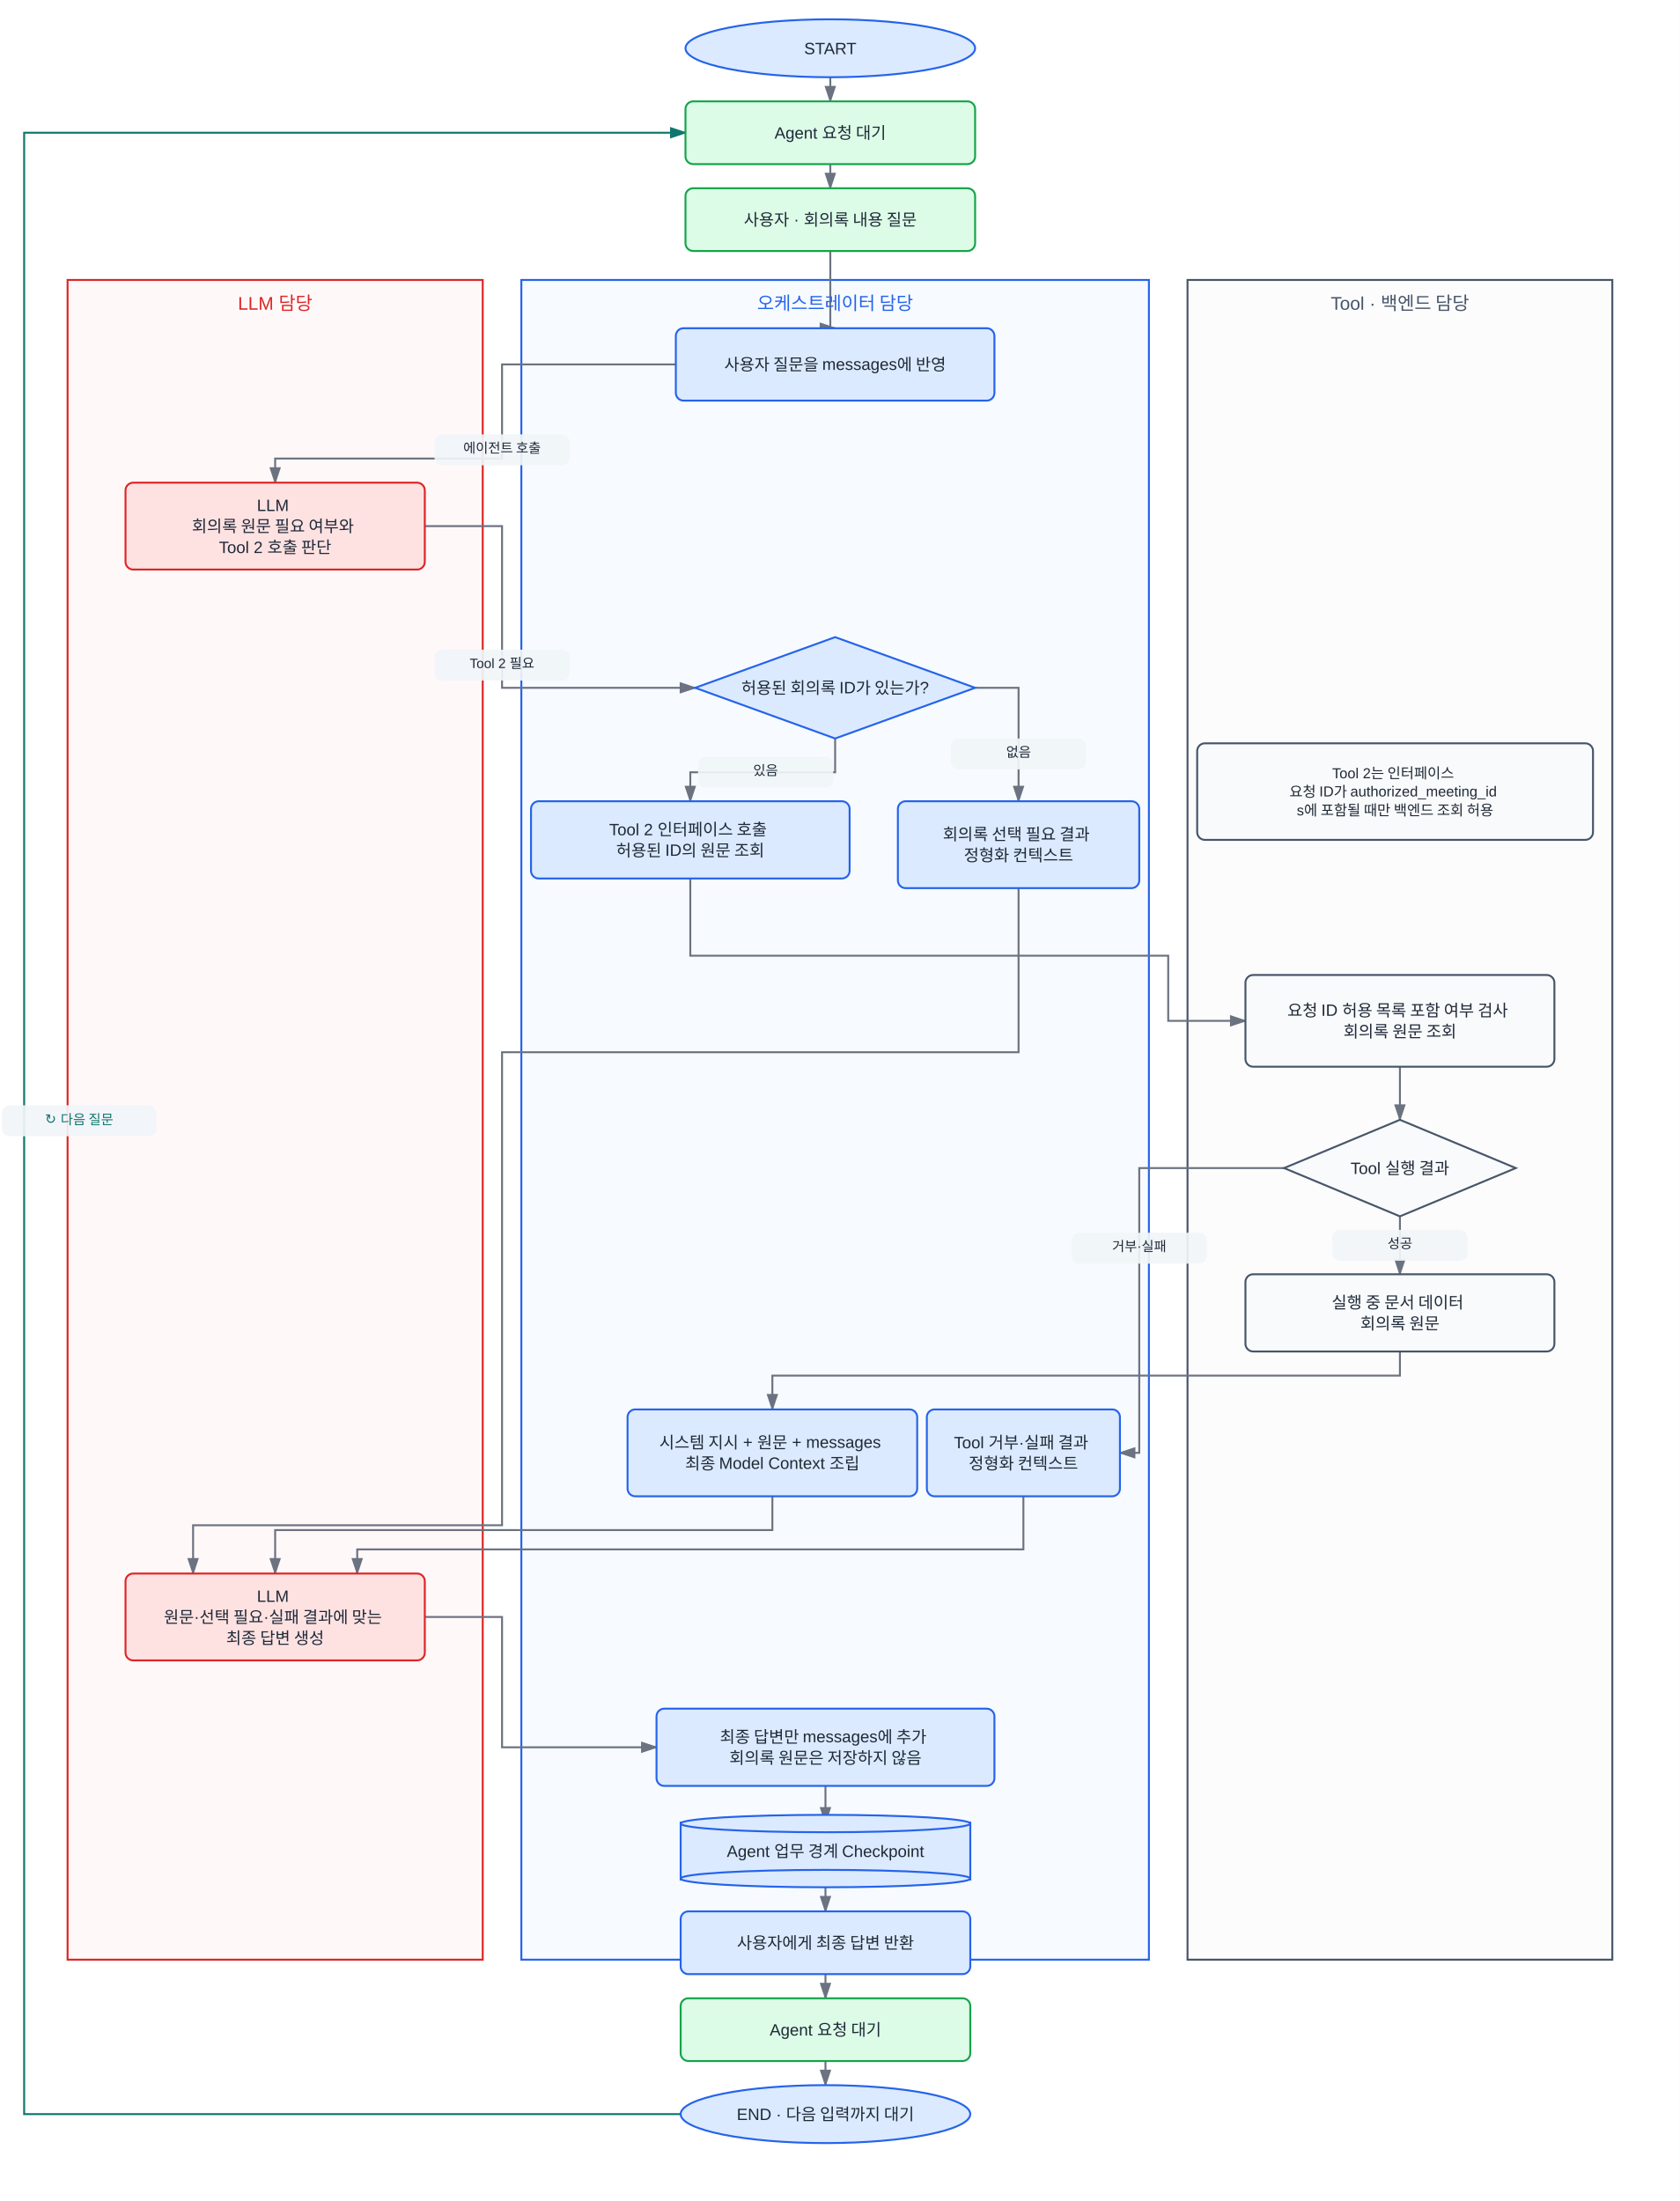
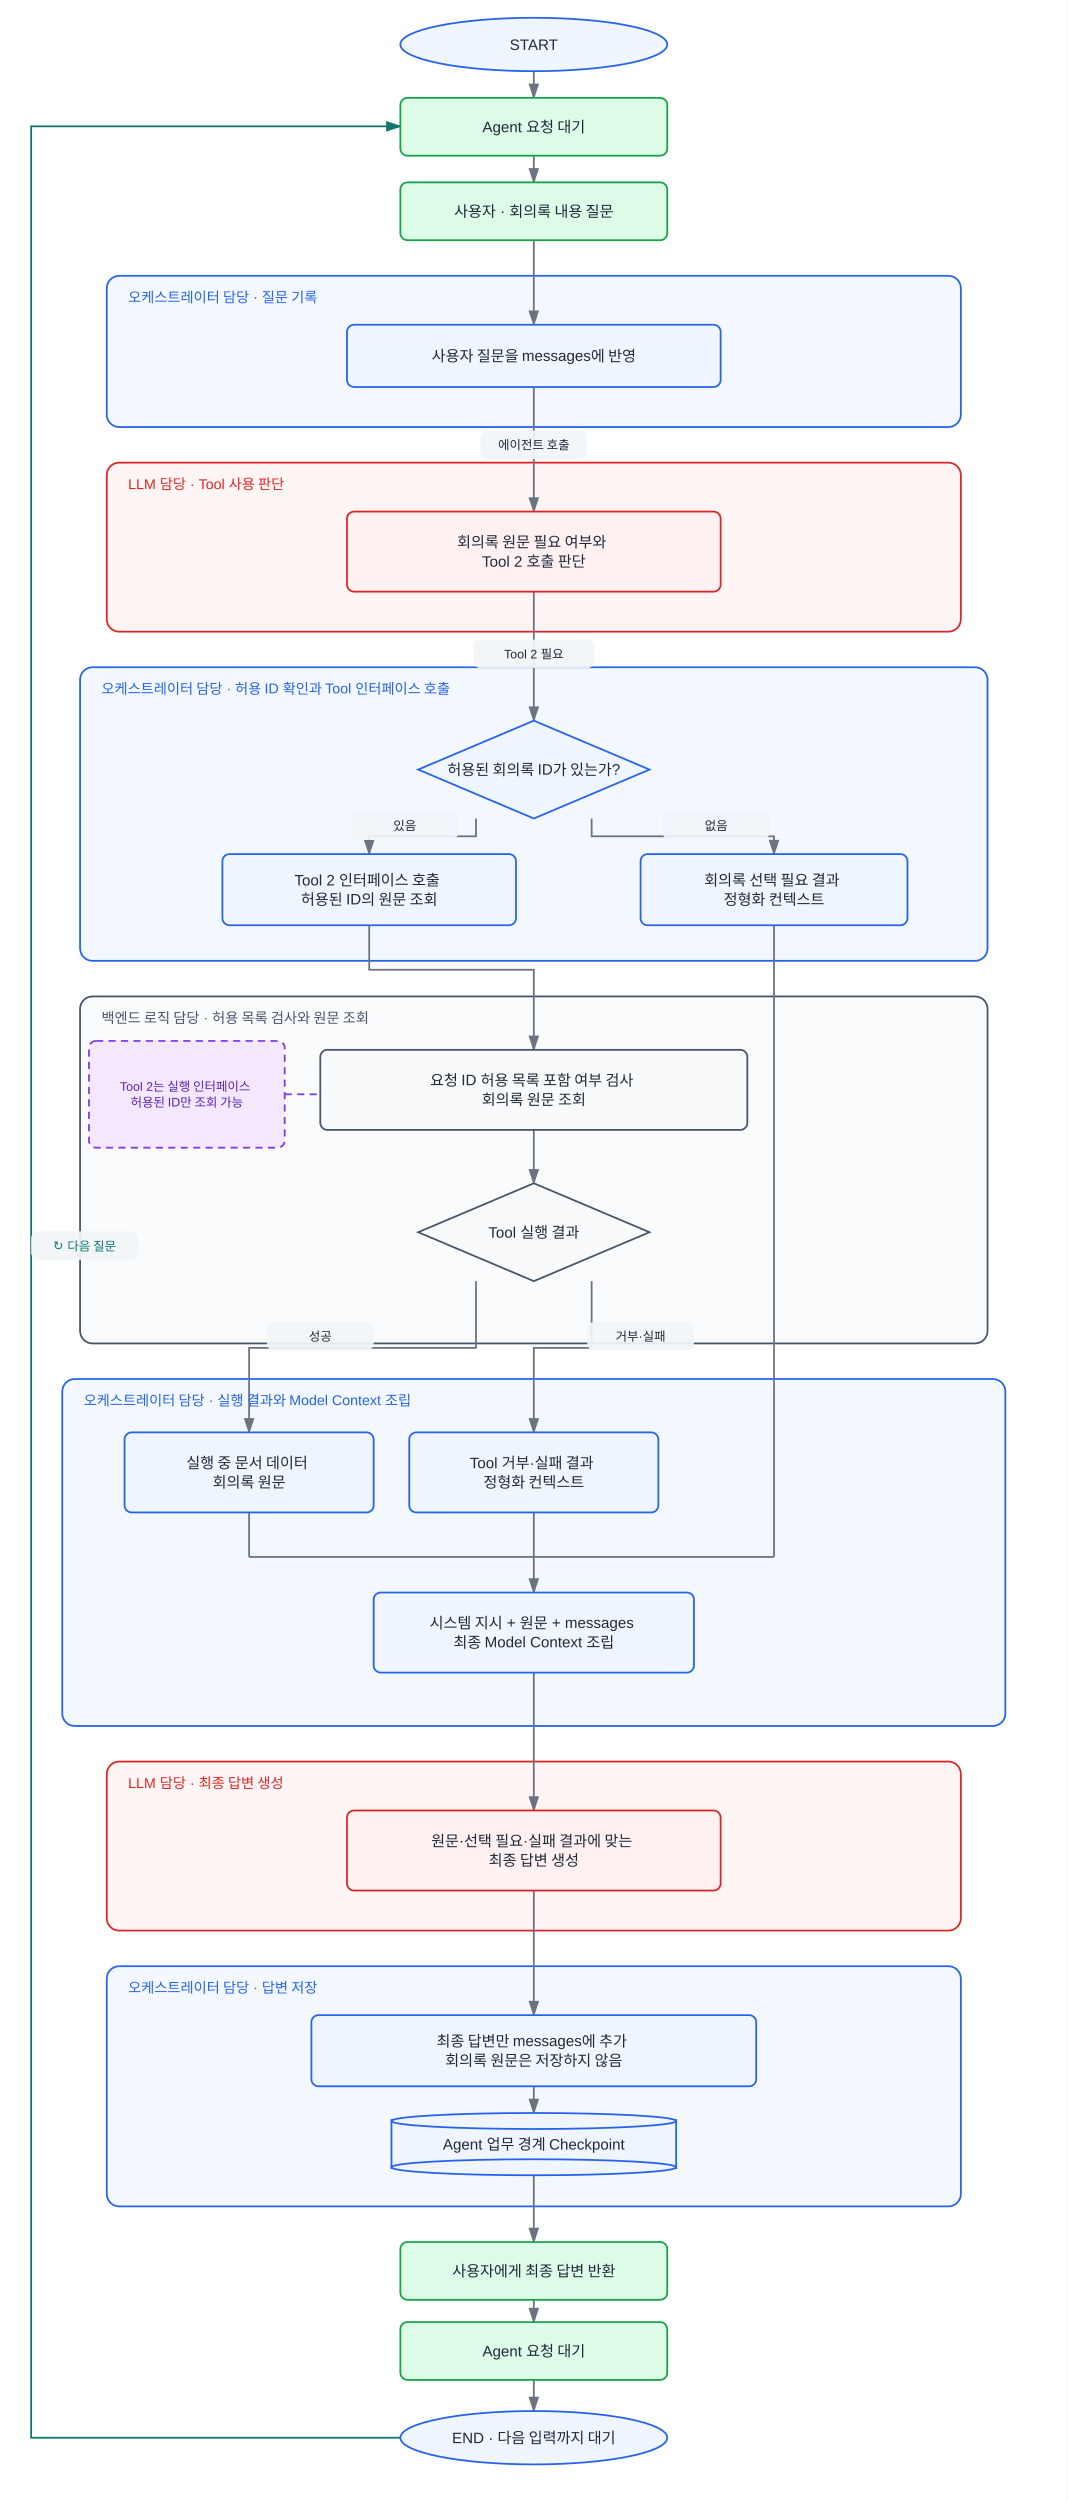
- <svg xmlns="http://www.w3.org/2000/svg" width="1740" height="2280" viewBox="0 0 1740 2280">
+ <svg xmlns="http://www.w3.org/2000/svg" width="1200" height="2810" viewBox="0 0 1200 2810">
  <defs>
-     <marker id="a6b7280" markerWidth="10" markerHeight="10" refX="8" refY="3" orient="auto">
+     <marker id="m-6b7280" markerWidth="10" markerHeight="10" refX="8" refY="3" orient="auto">
      <path d="M0 0L0 6L9 3z" fill="#6b7280" />
    </marker>
-     <marker id="a2563eb" markerWidth="10" markerHeight="10" refX="8" refY="3" orient="auto">
+     <marker id="m-dc2626" markerWidth="10" markerHeight="10" refX="8" refY="3" orient="auto">
+       <path d="M0 0L0 6L9 3z" fill="#dc2626" />
+     </marker>
+     <marker id="m-2563eb" markerWidth="10" markerHeight="10" refX="8" refY="3" orient="auto">
      <path d="M0 0L0 6L9 3z" fill="#2563eb" />
    </marker>
-     <marker id="adc2626" markerWidth="10" markerHeight="10" refX="8" refY="3" orient="auto">
-       <path d="M0 0L0 6L9 3z" fill="#dc2626" />
-     </marker>
-     <marker id="a16a34a" markerWidth="10" markerHeight="10" refX="8" refY="3" orient="auto">
+     <marker id="m-475569" markerWidth="10" markerHeight="10" refX="8" refY="3" orient="auto">
+       <path d="M0 0L0 6L9 3z" fill="#475569" />
+     </marker>
+     <marker id="m-16a34a" markerWidth="10" markerHeight="10" refX="8" refY="3" orient="auto">
      <path d="M0 0L0 6L9 3z" fill="#16a34a" />
    </marker>
-     <marker id="ad97706" markerWidth="10" markerHeight="10" refX="8" refY="3" orient="auto">
+     <marker id="m-d97706" markerWidth="10" markerHeight="10" refX="8" refY="3" orient="auto">
      <path d="M0 0L0 6L9 3z" fill="#d97706" />
    </marker>
-     <marker id="af97316" markerWidth="10" markerHeight="10" refX="8" refY="3" orient="auto">
-       <path d="M0 0L0 6L9 3z" fill="#f97316" />
-     </marker>
-     <marker id="a0f766e" markerWidth="10" markerHeight="10" refX="8" refY="3" orient="auto">
+     <marker id="m-7c3aed" markerWidth="10" markerHeight="10" refX="8" refY="3" orient="auto">
+       <path d="M0 0L0 6L9 3z" fill="#7c3aed" />
+     </marker>
+     <marker id="m-0f766e" markerWidth="10" markerHeight="10" refX="8" refY="3" orient="auto">
      <path d="M0 0L0 6L9 3z" fill="#0f766e" />
-     </marker>
-     <marker id="a475569" markerWidth="10" markerHeight="10" refX="8" refY="3" orient="auto">
-       <path d="M0 0L0 6L9 3z" fill="#475569" />
-     </marker>
-     <marker id="a1f2937" markerWidth="10" markerHeight="10" refX="8" refY="3" orient="auto">
-       <path d="M0 0L0 6L9 3z" fill="#1f2937" />
    </marker>
  </defs>
  <rect width="100%" height="100%" fill="white" />
-   <rect x="70" y="290" width="430" height="1740" rx="0" fill="#fff1f2" fill-opacity="0.45" stroke="#dc2626" stroke-width="2" />
-   <rect x="540" y="290" width="650" height="1740" rx="0" fill="#eff6ff" fill-opacity="0.45" stroke="#2563eb" stroke-width="2" />
-   <rect x="1230" y="290" width="440" height="1740" rx="0" fill="#f8fafc" fill-opacity="0.45" stroke="#475569" stroke-width="2" />
-   <polyline points="860,80 860,105" fill="none" stroke="#6b7280" stroke-width="2" marker-end="url(#a6b7280)" />
-   <polyline points="860,170 860,195" fill="none" stroke="#6b7280" stroke-width="2" marker-end="url(#a6b7280)" />
-   <polyline points="860,260 860,340 865,340" fill="none" stroke="#6b7280" stroke-width="2" marker-end="url(#a6b7280)" />
-   <polyline points="700,377.5 520,377.5 520,475 285,475 285,500" fill="none" stroke="#6b7280" stroke-width="2" marker-end="url(#a6b7280)" />
-   <polyline points="440,545 520,545 520,712.5 720,712.5" fill="none" stroke="#6b7280" stroke-width="2" marker-end="url(#a6b7280)" />
-   <polyline points="865,765 865,800 715,800 715,830" fill="none" stroke="#6b7280" stroke-width="2" marker-end="url(#a6b7280)" />
-   <polyline points="1010,712.5 1055,712.5 1055,830" fill="none" stroke="#6b7280" stroke-width="2" marker-end="url(#a6b7280)" />
-   <polyline points="715,910 715,990 1210,990 1210,1057.5 1290,1057.5" fill="none" stroke="#6b7280" stroke-width="2" marker-end="url(#a6b7280)" />
-   <polyline points="1450,1105 1450,1160" fill="none" stroke="#6b7280" stroke-width="2" marker-end="url(#a6b7280)" />
-   <polyline points="1450,1260 1450,1320" fill="none" stroke="#6b7280" stroke-width="2" marker-end="url(#a6b7280)" />
-   <polyline points="1330,1210 1180,1210 1180,1505 1160,1505" fill="none" stroke="#6b7280" stroke-width="2" marker-end="url(#a6b7280)" />
-   <polyline points="1450,1400 1450,1425 800,1425 800,1460" fill="none" stroke="#6b7280" stroke-width="2" marker-end="url(#a6b7280)" />
-   <polyline points="1055,920 1055,1090 520,1090 520,1580 200,1580 200,1630" fill="none" stroke="#6b7280" stroke-width="2" marker-end="url(#a6b7280)" />
-   <polyline points="800,1550 800,1585 285,1585 285,1630" fill="none" stroke="#6b7280" stroke-width="2" marker-end="url(#a6b7280)" />
-   <polyline points="1060,1550 1060,1605 370,1605 370,1630" fill="none" stroke="#6b7280" stroke-width="2" marker-end="url(#a6b7280)" />
-   <polyline points="440,1675 520,1675 520,1810 680,1810" fill="none" stroke="#6b7280" stroke-width="2" marker-end="url(#a6b7280)" />
-   <polyline points="855,1850 855,1888" fill="none" stroke="#6b7280" stroke-width="2" marker-end="url(#a6b7280)" />
-   <polyline points="855,1947 855,1980" fill="none" stroke="#6b7280" stroke-width="2" marker-end="url(#a6b7280)" />
-   <polyline points="855,2045 855,2070" fill="none" stroke="#6b7280" stroke-width="2" marker-end="url(#a6b7280)" />
-   <polyline points="855,2135 855,2160" fill="none" stroke="#6b7280" stroke-width="2" marker-end="url(#a6b7280)" />
-   <polyline points="705,2190 25,2190 25,137.5 710,137.5" fill="none" stroke="#0f766e" stroke-width="2" marker-end="url(#a0f766e)" />
-   <rect x="450" y="450" width="140" height="32" rx="8" fill="#f1f5f9" fill-opacity="0.92" stroke="transparent" stroke-width="1" />
-   <rect x="450" y="673" width="140" height="32" rx="8" fill="#f1f5f9" fill-opacity="0.92" stroke="transparent" stroke-width="1" />
-   <rect x="723" y="784" width="140" height="32" rx="8" fill="#f1f5f9" fill-opacity="0.92" stroke="transparent" stroke-width="1" />
-   <rect x="985" y="765" width="140" height="32" rx="8" fill="#f1f5f9" fill-opacity="0.92" stroke="transparent" stroke-width="1" />
-   <rect x="1380" y="1274" width="140" height="32" rx="8" fill="#f1f5f9" fill-opacity="0.92" stroke="transparent" stroke-width="1" />
-   <rect x="1110" y="1277" width="140" height="32" rx="8" fill="#f1f5f9" fill-opacity="0.92" stroke="transparent" stroke-width="1" />
-   <rect x="2" y="1145" width="160" height="32" rx="8" fill="#f1f5f9" fill-opacity="0.92" stroke="transparent" stroke-width="1" />
-   <ellipse cx="860" cy="50" rx="150" ry="30" fill="#dbeafe" stroke="#2563eb" stroke-width="2" />
-   <rect x="710" y="105" width="300" height="65" rx="8" fill="#dcfce7" fill-opacity="1" stroke="#16a34a" stroke-width="2" />
-   <rect x="710" y="195" width="300" height="65" rx="8" fill="#dcfce7" fill-opacity="1" stroke="#16a34a" stroke-width="2" />
-   <rect x="700" y="340" width="330" height="75" rx="8" fill="#dbeafe" fill-opacity="1" stroke="#2563eb" stroke-width="2" />
-   <rect x="130" y="500" width="310" height="90" rx="8" fill="#fee2e2" fill-opacity="1" stroke="#dc2626" stroke-width="2" />
-   <polygon points="865,660 1010,712.5 865,765 720,712.5" fill="#dbeafe" stroke="#2563eb" stroke-width="2" />
-   <rect x="550" y="830" width="330" height="80" rx="8" fill="#dbeafe" fill-opacity="1" stroke="#2563eb" stroke-width="2" />
-   <rect x="930" y="830" width="250" height="90" rx="8" fill="#dbeafe" fill-opacity="1" stroke="#2563eb" stroke-width="2" />
-   <rect x="1290" y="1010" width="320" height="95" rx="8" fill="#f8fafc" fill-opacity="1" stroke="#475569" stroke-width="2" />
-   <polygon points="1450,1160 1570,1210 1450,1260 1330,1210" fill="#f8fafc" stroke="#475569" stroke-width="2" />
-   <rect x="1290" y="1320" width="320" height="80" rx="8" fill="#f8fafc" fill-opacity="1" stroke="#475569" stroke-width="2" />
-   <rect x="650" y="1460" width="300" height="90" rx="8" fill="#dbeafe" fill-opacity="1" stroke="#2563eb" stroke-width="2" />
-   <rect x="960" y="1460" width="200" height="90" rx="8" fill="#dbeafe" fill-opacity="1" stroke="#2563eb" stroke-width="2" />
-   <rect x="130" y="1630" width="310" height="90" rx="8" fill="#fee2e2" fill-opacity="1" stroke="#dc2626" stroke-width="2" />
-   <rect x="680" y="1770" width="350" height="80" rx="8" fill="#dbeafe" fill-opacity="1" stroke="#2563eb" stroke-width="2" />
-   <rect x="705" y="1888" width="300" height="59" rx="0" fill="#dbeafe" fill-opacity="1" stroke="#2563eb" stroke-width="2" />
-   <ellipse cx="855" cy="1889" rx="150" ry="9" fill="#dbeafe" stroke="#2563eb" stroke-width="2" />
-   <ellipse cx="855" cy="1946" rx="150" ry="9" fill="#dbeafe" stroke="#2563eb" stroke-width="2" />
-   <rect x="705" y="1980" width="300" height="65" rx="8" fill="#dbeafe" fill-opacity="1" stroke="#2563eb" stroke-width="2" />
-   <rect x="705" y="2070" width="300" height="65" rx="8" fill="#dcfce7" fill-opacity="1" stroke="#16a34a" stroke-width="2" />
-   <ellipse cx="855" cy="2190" rx="150" ry="30" fill="#dbeafe" stroke="#2563eb" stroke-width="2" />
-   <rect x="1240" y="770" width="410" height="100" rx="8" fill="#f9fafb" fill-opacity="1" stroke="#475569" stroke-width="2" />
-   <text x="285" y="320.84" text-anchor="middle" font-family="Arial,'Noto Sans KR',sans-serif" font-size="19" fill="#dc2626">
-     <tspan x="285" dy="0">LLM 담당</tspan>
-   </text>
-   <text x="865" y="320.84" text-anchor="middle" font-family="Arial,'Noto Sans KR',sans-serif" font-size="19" fill="#2563eb">
-     <tspan x="865" dy="0">오케스트레이터 담당</tspan>
-   </text>
-   <text x="1450" y="320.84" text-anchor="middle" font-family="Arial,'Noto Sans KR',sans-serif" font-size="19" fill="#475569">
-     <tspan x="1450" dy="0">Tool · 백엔드 담당</tspan>
-   </text>
-   <text x="860" y="56.12" text-anchor="middle" font-family="Arial,'Noto Sans KR',sans-serif" font-size="17" fill="#1f2937">
-     <tspan x="860" dy="0">START</tspan>
-   </text>
-   <text x="860" y="143.62" text-anchor="middle" font-family="Arial,'Noto Sans KR',sans-serif" font-size="17" fill="#1f2937">
-     <tspan x="860" dy="0">Agent 요청 대기</tspan>
-   </text>
-   <text x="860" y="233.62" text-anchor="middle" font-family="Arial,'Noto Sans KR',sans-serif" font-size="17" fill="#1f2937">
-     <tspan x="860" dy="0">사용자 · 회의록 내용 질문</tspan>
-   </text>
-   <text x="865" y="383.62" text-anchor="middle" font-family="Arial,'Noto Sans KR',sans-serif" font-size="17" fill="#1f2937">
-     <tspan x="865" dy="0">사용자 질문을 messages에 반영</tspan>
-   </text>
-   <text x="285" y="529.36" text-anchor="middle" font-family="Arial,'Noto Sans KR',sans-serif" font-size="17" fill="#1f2937">
-     <tspan x="285" dy="0">LLM</tspan>
-     <tspan x="285" dy="21.76">회의록 원문 필요 여부와</tspan>
-     <tspan x="285" dy="21.76">Tool 2 호출 판단</tspan>
-   </text>
-   <text x="865" y="718.62" text-anchor="middle" font-family="Arial,'Noto Sans KR',sans-serif" font-size="17" fill="#1f2937">
-     <tspan x="865" dy="0">허용된 회의록 ID가 있는가?</tspan>
-   </text>
-   <text x="715" y="865.24" text-anchor="middle" font-family="Arial,'Noto Sans KR',sans-serif" font-size="17" fill="#1f2937">
-     <tspan x="715" dy="0">Tool 2 인터페이스 호출</tspan>
-     <tspan x="715" dy="21.76">허용된 ID의 원문 조회</tspan>
-   </text>
-   <text x="1055" y="870.24" text-anchor="middle" font-family="Arial,'Noto Sans KR',sans-serif" font-size="17" fill="#1f2937">
-     <tspan x="1055" dy="0">회의록 선택 필요 결과</tspan>
-     <tspan x="1055" dy="21.76">정형화 컨텍스트</tspan>
-   </text>
-   <text x="1450" y="1052.74" text-anchor="middle" font-family="Arial,'Noto Sans KR',sans-serif" font-size="17" fill="#1f2937">
-     <tspan x="1450" dy="0">요청 ID 허용 목록 포함 여부 검사</tspan>
-     <tspan x="1450" dy="21.76">회의록 원문 조회</tspan>
-   </text>
-   <text x="1450" y="1216.12" text-anchor="middle" font-family="Arial,'Noto Sans KR',sans-serif" font-size="17" fill="#1f2937">
-     <tspan x="1450" dy="0">Tool 실행 결과</tspan>
-   </text>
-   <text x="1450" y="1355.24" text-anchor="middle" font-family="Arial,'Noto Sans KR',sans-serif" font-size="17" fill="#1f2937">
-     <tspan x="1450" dy="0">실행 중 문서 데이터</tspan>
-     <tspan x="1450" dy="21.76">회의록 원문</tspan>
-   </text>
-   <text x="800" y="1500.24" text-anchor="middle" font-family="Arial,'Noto Sans KR',sans-serif" font-size="17" fill="#1f2937">
-     <tspan x="800" dy="0">시스템 지시 + 원문 + messages</tspan>
-     <tspan x="800" dy="21.76">최종 Model Context 조립</tspan>
-   </text>
-   <text x="1060" y="1500.24" text-anchor="middle" font-family="Arial,'Noto Sans KR',sans-serif" font-size="17" fill="#1f2937">
-     <tspan x="1060" dy="0">Tool 거부·실패 결과</tspan>
-     <tspan x="1060" dy="21.76">정형화 컨텍스트</tspan>
-   </text>
-   <text x="285" y="1659.36" text-anchor="middle" font-family="Arial,'Noto Sans KR',sans-serif" font-size="17" fill="#1f2937">
-     <tspan x="285" dy="0">LLM</tspan>
-     <tspan x="285" dy="21.76">원문·선택 필요·실패 결과에 맞는</tspan>
-     <tspan x="285" dy="21.76">최종 답변 생성</tspan>
-   </text>
-   <text x="855" y="1805.24" text-anchor="middle" font-family="Arial,'Noto Sans KR',sans-serif" font-size="17" fill="#1f2937">
-     <tspan x="855" dy="0">최종 답변만 messages에 추가</tspan>
-     <tspan x="855" dy="21.76">회의록 원문은 저장하지 않음</tspan>
-   </text>
-   <text x="855" y="1923.62" text-anchor="middle" font-family="Arial,'Noto Sans KR',sans-serif" font-size="17" fill="#1f2937">
-     <tspan x="855" dy="0">Agent 업무 경계 Checkpoint</tspan>
-   </text>
-   <text x="855" y="2018.62" text-anchor="middle" font-family="Arial,'Noto Sans KR',sans-serif" font-size="17" fill="#1f2937">
-     <tspan x="855" dy="0">사용자에게 최종 답변 반환</tspan>
-   </text>
-   <text x="855" y="2108.62" text-anchor="middle" font-family="Arial,'Noto Sans KR',sans-serif" font-size="17" fill="#1f2937">
-     <tspan x="855" dy="0">Agent 요청 대기</tspan>
-   </text>
-   <text x="855" y="2196.12" text-anchor="middle" font-family="Arial,'Noto Sans KR',sans-serif" font-size="17" fill="#1f2937">
-     <tspan x="855" dy="0">END · 다음 입력까지 대기</tspan>
-   </text>
-   <text x="1445" y="806.2" text-anchor="middle" font-family="Arial,'Noto Sans KR',sans-serif" font-size="15" fill="#1f2937">
-     <tspan x="1445" dy="0">Tool 2는 인터페이스</tspan>
-     <tspan x="1445" dy="19.2">요청 ID가 authorized_meeting_id</tspan>
-     <tspan x="1445" dy="19.2">s에 포함될 때만 백엔드 조회 허용</tspan>
-   </text>
-   <text x="520" y="469" text-anchor="middle" font-family="Arial,'Noto Sans KR',sans-serif" font-size="14" fill="#1f2937">
-     <tspan x="520" dy="0">에이전트 호출</tspan>
-   </text>
-   <text x="520" y="692" text-anchor="middle" font-family="Arial,'Noto Sans KR',sans-serif" font-size="14" fill="#1f2937">
-     <tspan x="520" dy="0">Tool 2 필요</tspan>
-   </text>
-   <text x="793" y="803" text-anchor="middle" font-family="Arial,'Noto Sans KR',sans-serif" font-size="14" fill="#1f2937">
-     <tspan x="793" dy="0">있음</tspan>
-   </text>
-   <text x="1055" y="784" text-anchor="middle" font-family="Arial,'Noto Sans KR',sans-serif" font-size="14" fill="#1f2937">
-     <tspan x="1055" dy="0">없음</tspan>
-   </text>
-   <text x="1450" y="1293" text-anchor="middle" font-family="Arial,'Noto Sans KR',sans-serif" font-size="14" fill="#1f2937">
-     <tspan x="1450" dy="0">성공</tspan>
-   </text>
-   <text x="1180" y="1296" text-anchor="middle" font-family="Arial,'Noto Sans KR',sans-serif" font-size="14" fill="#1f2937">
-     <tspan x="1180" dy="0">거부·실패</tspan>
-   </text>
-   <text x="82" y="1164" text-anchor="middle" font-family="Arial,'Noto Sans KR',sans-serif" font-size="14" fill="#0f766e">
-     <tspan x="82" dy="0">↻ 다음 질문</tspan>
+   <rect x="120" y="310" width="960" height="170" rx="14" fill="#eff6ff" fill-opacity="0.72" stroke="#2563eb" stroke-width="2" />
+   <rect x="120" y="520" width="960" height="190" rx="14" fill="#fff1f2" fill-opacity="0.72" stroke="#dc2626" stroke-width="2" />
+   <rect x="90" y="750" width="1020" height="330" rx="14" fill="#eff6ff" fill-opacity="0.72" stroke="#2563eb" stroke-width="2" />
+   <rect x="90" y="1120" width="1020" height="390" rx="14" fill="#f8fafc" fill-opacity="0.72" stroke="#475569" stroke-width="2" />
+   <rect x="70" y="1550" width="1060" height="390" rx="14" fill="#eff6ff" fill-opacity="0.72" stroke="#2563eb" stroke-width="2" />
+   <rect x="120" y="1980" width="960" height="190" rx="14" fill="#fff1f2" fill-opacity="0.72" stroke="#dc2626" stroke-width="2" />
+   <rect x="120" y="2210" width="960" height="270" rx="14" fill="#eff6ff" fill-opacity="0.72" stroke="#2563eb" stroke-width="2" />
+   <polyline points="600,80 600,110" fill="none" stroke="#6b7280" stroke-width="2" marker-end="url(#m-6b7280)" />
+   <polyline points="600,175 600,205" fill="none" stroke="#6b7280" stroke-width="2" marker-end="url(#m-6b7280)" />
+   <polyline points="600,270 600,365" fill="none" stroke="#6b7280" stroke-width="2" marker-end="url(#m-6b7280)" />
+   <polyline points="600,435 600,575" fill="none" stroke="#6b7280" stroke-width="2" marker-end="url(#m-6b7280)" />
+   <polyline points="600,665 600,810" fill="none" stroke="#6b7280" stroke-width="2" marker-end="url(#m-6b7280)" />
+   <polyline points="535,920 535,940 415,940 415,960" fill="none" stroke="#6b7280" stroke-width="2" marker-end="url(#m-6b7280)" />
+   <polyline points="665,920 665,940 870,940 870,960" fill="none" stroke="#6b7280" stroke-width="2" marker-end="url(#m-6b7280)" />
+   <polyline points="415,1040 415,1090 600,1090 600,1180" fill="none" stroke="#6b7280" stroke-width="2" marker-end="url(#m-6b7280)" />
+   <polyline points="600,1270 600,1330" fill="none" stroke="#6b7280" stroke-width="2" marker-end="url(#m-6b7280)" />
+   <polyline points="320,1230 360,1230" fill="none" stroke="#7c3aed" stroke-width="2" stroke-dasharray="8 6" />
+   <polyline points="535,1440 535,1515 280,1515 280,1610" fill="none" stroke="#6b7280" stroke-width="2" marker-end="url(#m-6b7280)" />
+   <polyline points="665,1440 665,1515 600,1515 600,1610" fill="none" stroke="#6b7280" stroke-width="2" marker-end="url(#m-6b7280)" />
+   <polyline points="280,1700 280,1750" fill="none" stroke="#6b7280" stroke-width="2" />
+   <polyline points="600,1700 600,1750" fill="none" stroke="#6b7280" stroke-width="2" />
+   <polyline points="870,1040 870,1750" fill="none" stroke="#6b7280" stroke-width="2" />
+   <polyline points="280,1750 870,1750" fill="none" stroke="#6b7280" stroke-width="2" />
+   <polyline points="600,1750 600,1790" fill="none" stroke="#6b7280" stroke-width="2" marker-end="url(#m-6b7280)" />
+   <polyline points="600,1880 600,2035" fill="none" stroke="#6b7280" stroke-width="2" marker-end="url(#m-6b7280)" />
+   <polyline points="600,2125 600,2265" fill="none" stroke="#6b7280" stroke-width="2" marker-end="url(#m-6b7280)" />
+   <polyline points="600,2345 600,2375" fill="none" stroke="#6b7280" stroke-width="2" marker-end="url(#m-6b7280)" />
+   <polyline points="600,2445 600,2520" fill="none" stroke="#6b7280" stroke-width="2" marker-end="url(#m-6b7280)" />
+   <polyline points="600,2585 600,2610" fill="none" stroke="#6b7280" stroke-width="2" marker-end="url(#m-6b7280)" />
+   <polyline points="600,2675 600,2710" fill="none" stroke="#6b7280" stroke-width="2" marker-end="url(#m-6b7280)" />
+   <polyline points="450,2740 35,2740 35,142 450,142" fill="none" stroke="#0f766e" stroke-width="2" marker-end="url(#m-0f766e)" />
+   <ellipse cx="600" cy="50" rx="150" ry="30" fill="#eff6ff" stroke="#2563eb" stroke-width="2" />
+   <rect x="450" y="110" width="300" height="65" rx="8" fill="#dcfce7" stroke="#16a34a" stroke-width="2" />
+   <rect x="450" y="205" width="300" height="65" rx="8" fill="#dcfce7" stroke="#16a34a" stroke-width="2" />
+   <rect x="390" y="365" width="420" height="70" rx="8" fill="#eff6ff" stroke="#2563eb" stroke-width="2" />
+   <rect x="390" y="575" width="420" height="90" rx="8" fill="#fff1f2" stroke="#dc2626" stroke-width="2" />
+   <rect x="540" y="484" width="120" height="32" rx="8" fill="#f1f5f9" fill-opacity="0.92" stroke="transparent" />
+   <polygon points="600,810 730,865 600,920 470,865" fill="#eff6ff" stroke="#2563eb" stroke-width="2" />
+   <rect x="250" y="960" width="330" height="80" rx="8" fill="#eff6ff" stroke="#2563eb" stroke-width="2" />
+   <rect x="720" y="960" width="300" height="80" rx="8" fill="#eff6ff" stroke="#2563eb" stroke-width="2" />
+   <rect x="532" y="719" width="136" height="32" rx="8" fill="#f1f5f9" fill-opacity="0.92" stroke="transparent" />
+   <rect x="395" y="912" width="120" height="32" rx="8" fill="#f1f5f9" fill-opacity="0.92" stroke="transparent" />
+   <rect x="745" y="912" width="120" height="32" rx="8" fill="#f1f5f9" fill-opacity="0.92" stroke="transparent" />
+   <rect x="360" y="1180" width="480" height="90" rx="8" fill="#f8fafc" stroke="#475569" stroke-width="2" />
+   <polygon points="600,1330 730,1385 600,1440 470,1385" fill="#f8fafc" stroke="#475569" stroke-width="2" />
+   <rect x="100" y="1170" width="220" height="120" rx="8" fill="#f3e8ff" stroke="#7c3aed" stroke-width="2" stroke-dasharray="8 6" />
+   <rect x="140" y="1610" width="280" height="90" rx="8" fill="#eff6ff" stroke="#2563eb" stroke-width="2" />
+   <rect x="460" y="1610" width="280" height="90" rx="8" fill="#eff6ff" stroke="#2563eb" stroke-width="2" />
+   <rect x="420" y="1790" width="360" height="90" rx="8" fill="#eff6ff" stroke="#2563eb" stroke-width="2" />
+   <rect x="300" y="1486" width="120" height="32" rx="8" fill="#f1f5f9" fill-opacity="0.92" stroke="transparent" />
+   <rect x="660" y="1486" width="120" height="32" rx="8" fill="#f1f5f9" fill-opacity="0.92" stroke="transparent" />
+   <rect x="390" y="2035" width="420" height="90" rx="8" fill="#fff1f2" stroke="#dc2626" stroke-width="2" />
+   <rect x="350" y="2265" width="500" height="80" rx="8" fill="#eff6ff" stroke="#2563eb" stroke-width="2" />
+   <rect x="440" y="2383" width="320" height="54" rx="0" fill="#eff6ff" stroke="#2563eb" stroke-width="2" />
+   <ellipse cx="600" cy="2384" rx="160" ry="9" fill="#eff6ff" stroke="#2563eb" stroke-width="2" />
+   <ellipse cx="600" cy="2436" rx="160" ry="9" fill="#eff6ff" stroke="#2563eb" stroke-width="2" />
+   <rect x="450" y="2520" width="300" height="65" rx="8" fill="#dcfce7" stroke="#16a34a" stroke-width="2" />
+   <rect x="450" y="2610" width="300" height="65" rx="8" fill="#dcfce7" stroke="#16a34a" stroke-width="2" />
+   <ellipse cx="600" cy="2740" rx="150" ry="30" fill="#eff6ff" stroke="#2563eb" stroke-width="2" />
+   <rect x="35" y="1384" width="120" height="32" rx="8" fill="#f1f5f9" fill-opacity="0.92" stroke="transparent" />
+   <text x="600" y="56.12" text-anchor="middle" font-family="Arial,'Noto Sans KR',sans-serif" font-size="17" fill="#1f2937">
+     <tspan x="600" dy="0">START</tspan>
+   </text>
+   <text x="600" y="148.62" text-anchor="middle" font-family="Arial,'Noto Sans KR',sans-serif" font-size="17" fill="#1f2937">
+     <tspan x="600" dy="0">Agent 요청 대기</tspan>
+   </text>
+   <text x="600" y="243.62" text-anchor="middle" font-family="Arial,'Noto Sans KR',sans-serif" font-size="17" fill="#1f2937">
+     <tspan x="600" dy="0">사용자 · 회의록 내용 질문</tspan>
+   </text>
+   <text x="144" y="339.76" text-anchor="start" font-family="Arial,'Noto Sans KR',sans-serif" font-size="16" fill="#2563eb">
+     <tspan x="144" dy="0">오케스트레이터 담당 · 질문 기록</tspan>
+   </text>
+   <text x="600" y="406.12" text-anchor="middle" font-family="Arial,'Noto Sans KR',sans-serif" font-size="17" fill="#1f2937">
+     <tspan x="600" dy="0">사용자 질문을 messages에 반영</tspan>
+   </text>
+   <text x="144" y="549.76" text-anchor="start" font-family="Arial,'Noto Sans KR',sans-serif" font-size="16" fill="#dc2626">
+     <tspan x="144" dy="0">LLM 담당 · Tool 사용 판단</tspan>
+   </text>
+   <text x="600" y="615.24" text-anchor="middle" font-family="Arial,'Noto Sans KR',sans-serif" font-size="17" fill="#1f2937">
+     <tspan x="600" dy="0">회의록 원문 필요 여부와</tspan>
+     <tspan x="600" dy="21.76">Tool 2 호출 판단</tspan>
+   </text>
+   <text x="600" y="505.04" text-anchor="middle" font-family="Arial,'Noto Sans KR',sans-serif" font-size="14" fill="#1f2937">
+     <tspan x="600" dy="0">에이전트 호출</tspan>
+   </text>
+   <text x="114" y="779.76" text-anchor="start" font-family="Arial,'Noto Sans KR',sans-serif" font-size="16" fill="#2563eb">
+     <tspan x="114" dy="0">오케스트레이터 담당 · 허용 ID 확인과 Tool 인터페이스 호출</tspan>
+   </text>
+   <text x="600" y="871.12" text-anchor="middle" font-family="Arial,'Noto Sans KR',sans-serif" font-size="17" fill="#1f2937">
+     <tspan x="600" dy="0">허용된 회의록 ID가 있는가?</tspan>
+   </text>
+   <text x="415" y="995.24" text-anchor="middle" font-family="Arial,'Noto Sans KR',sans-serif" font-size="17" fill="#1f2937">
+     <tspan x="415" dy="0">Tool 2 인터페이스 호출</tspan>
+     <tspan x="415" dy="21.76">허용된 ID의 원문 조회</tspan>
+   </text>
+   <text x="870" y="995.24" text-anchor="middle" font-family="Arial,'Noto Sans KR',sans-serif" font-size="17" fill="#1f2937">
+     <tspan x="870" dy="0">회의록 선택 필요 결과</tspan>
+     <tspan x="870" dy="21.76">정형화 컨텍스트</tspan>
+   </text>
+   <text x="600" y="740.04" text-anchor="middle" font-family="Arial,'Noto Sans KR',sans-serif" font-size="14" fill="#1f2937">
+     <tspan x="600" dy="0">Tool 2 필요</tspan>
+   </text>
+   <text x="455" y="933.04" text-anchor="middle" font-family="Arial,'Noto Sans KR',sans-serif" font-size="14" fill="#1f2937">
+     <tspan x="455" dy="0">있음</tspan>
+   </text>
+   <text x="805" y="933.04" text-anchor="middle" font-family="Arial,'Noto Sans KR',sans-serif" font-size="14" fill="#1f2937">
+     <tspan x="805" dy="0">없음</tspan>
+   </text>
+   <text x="114" y="1149.76" text-anchor="start" font-family="Arial,'Noto Sans KR',sans-serif" font-size="16" fill="#475569">
+     <tspan x="114" dy="0">백엔드 로직 담당 · 허용 목록 검사와 원문 조회</tspan>
+   </text>
+   <text x="600" y="1220.24" text-anchor="middle" font-family="Arial,'Noto Sans KR',sans-serif" font-size="17" fill="#1f2937">
+     <tspan x="600" dy="0">요청 ID 허용 목록 포함 여부 검사</tspan>
+     <tspan x="600" dy="21.76">회의록 원문 조회</tspan>
+   </text>
+   <text x="600" y="1391.12" text-anchor="middle" font-family="Arial,'Noto Sans KR',sans-serif" font-size="17" fill="#1f2937">
+     <tspan x="600" dy="0">Tool 실행 결과</tspan>
+   </text>
+   <text x="210" y="1226.08" text-anchor="middle" font-family="Arial,'Noto Sans KR',sans-serif" font-size="14" fill="#5b21b6">
+     <tspan x="210" dy="0">Tool 2는 실행 인터페이스</tspan>
+     <tspan x="210" dy="17.92">허용된 ID만 조회 가능</tspan>
+   </text>
+   <text x="94" y="1579.76" text-anchor="start" font-family="Arial,'Noto Sans KR',sans-serif" font-size="16" fill="#2563eb">
+     <tspan x="94" dy="0">오케스트레이터 담당 · 실행 결과와 Model Context 조립</tspan>
+   </text>
+   <text x="280" y="1650.24" text-anchor="middle" font-family="Arial,'Noto Sans KR',sans-serif" font-size="17" fill="#1f2937">
+     <tspan x="280" dy="0">실행 중 문서 데이터</tspan>
+     <tspan x="280" dy="21.76">회의록 원문</tspan>
+   </text>
+   <text x="600" y="1650.24" text-anchor="middle" font-family="Arial,'Noto Sans KR',sans-serif" font-size="17" fill="#1f2937">
+     <tspan x="600" dy="0">Tool 거부·실패 결과</tspan>
+     <tspan x="600" dy="21.76">정형화 컨텍스트</tspan>
+   </text>
+   <text x="600" y="1830.24" text-anchor="middle" font-family="Arial,'Noto Sans KR',sans-serif" font-size="17" fill="#1f2937">
+     <tspan x="600" dy="0">시스템 지시 + 원문 + messages</tspan>
+     <tspan x="600" dy="21.76">최종 Model Context 조립</tspan>
+   </text>
+   <text x="360" y="1507.04" text-anchor="middle" font-family="Arial,'Noto Sans KR',sans-serif" font-size="14" fill="#1f2937">
+     <tspan x="360" dy="0">성공</tspan>
+   </text>
+   <text x="720" y="1507.04" text-anchor="middle" font-family="Arial,'Noto Sans KR',sans-serif" font-size="14" fill="#1f2937">
+     <tspan x="720" dy="0">거부·실패</tspan>
+   </text>
+   <text x="144" y="2009.76" text-anchor="start" font-family="Arial,'Noto Sans KR',sans-serif" font-size="16" fill="#dc2626">
+     <tspan x="144" dy="0">LLM 담당 · 최종 답변 생성</tspan>
+   </text>
+   <text x="600" y="2075.24" text-anchor="middle" font-family="Arial,'Noto Sans KR',sans-serif" font-size="17" fill="#1f2937">
+     <tspan x="600" dy="0">원문·선택 필요·실패 결과에 맞는</tspan>
+     <tspan x="600" dy="21.76">최종 답변 생성</tspan>
+   </text>
+   <text x="144" y="2239.76" text-anchor="start" font-family="Arial,'Noto Sans KR',sans-serif" font-size="16" fill="#2563eb">
+     <tspan x="144" dy="0">오케스트레이터 담당 · 답변 저장</tspan>
+   </text>
+   <text x="600" y="2300.24" text-anchor="middle" font-family="Arial,'Noto Sans KR',sans-serif" font-size="17" fill="#1f2937">
+     <tspan x="600" dy="0">최종 답변만 messages에 추가</tspan>
+     <tspan x="600" dy="21.76">회의록 원문은 저장하지 않음</tspan>
+   </text>
+   <text x="600" y="2416.12" text-anchor="middle" font-family="Arial,'Noto Sans KR',sans-serif" font-size="17" fill="#1f2937">
+     <tspan x="600" dy="0">Agent 업무 경계 Checkpoint</tspan>
+   </text>
+   <text x="600" y="2558.62" text-anchor="middle" font-family="Arial,'Noto Sans KR',sans-serif" font-size="17" fill="#1f2937">
+     <tspan x="600" dy="0">사용자에게 최종 답변 반환</tspan>
+   </text>
+   <text x="600" y="2648.62" text-anchor="middle" font-family="Arial,'Noto Sans KR',sans-serif" font-size="17" fill="#1f2937">
+     <tspan x="600" dy="0">Agent 요청 대기</tspan>
+   </text>
+   <text x="600" y="2746.12" text-anchor="middle" font-family="Arial,'Noto Sans KR',sans-serif" font-size="17" fill="#1f2937">
+     <tspan x="600" dy="0">END · 다음 입력까지 대기</tspan>
+   </text>
+   <text x="95" y="1405.04" text-anchor="middle" font-family="Arial,'Noto Sans KR',sans-serif" font-size="14" fill="#0f766e">
+     <tspan x="95" dy="0">↻ 다음 질문</tspan>
  </text>
</svg>
